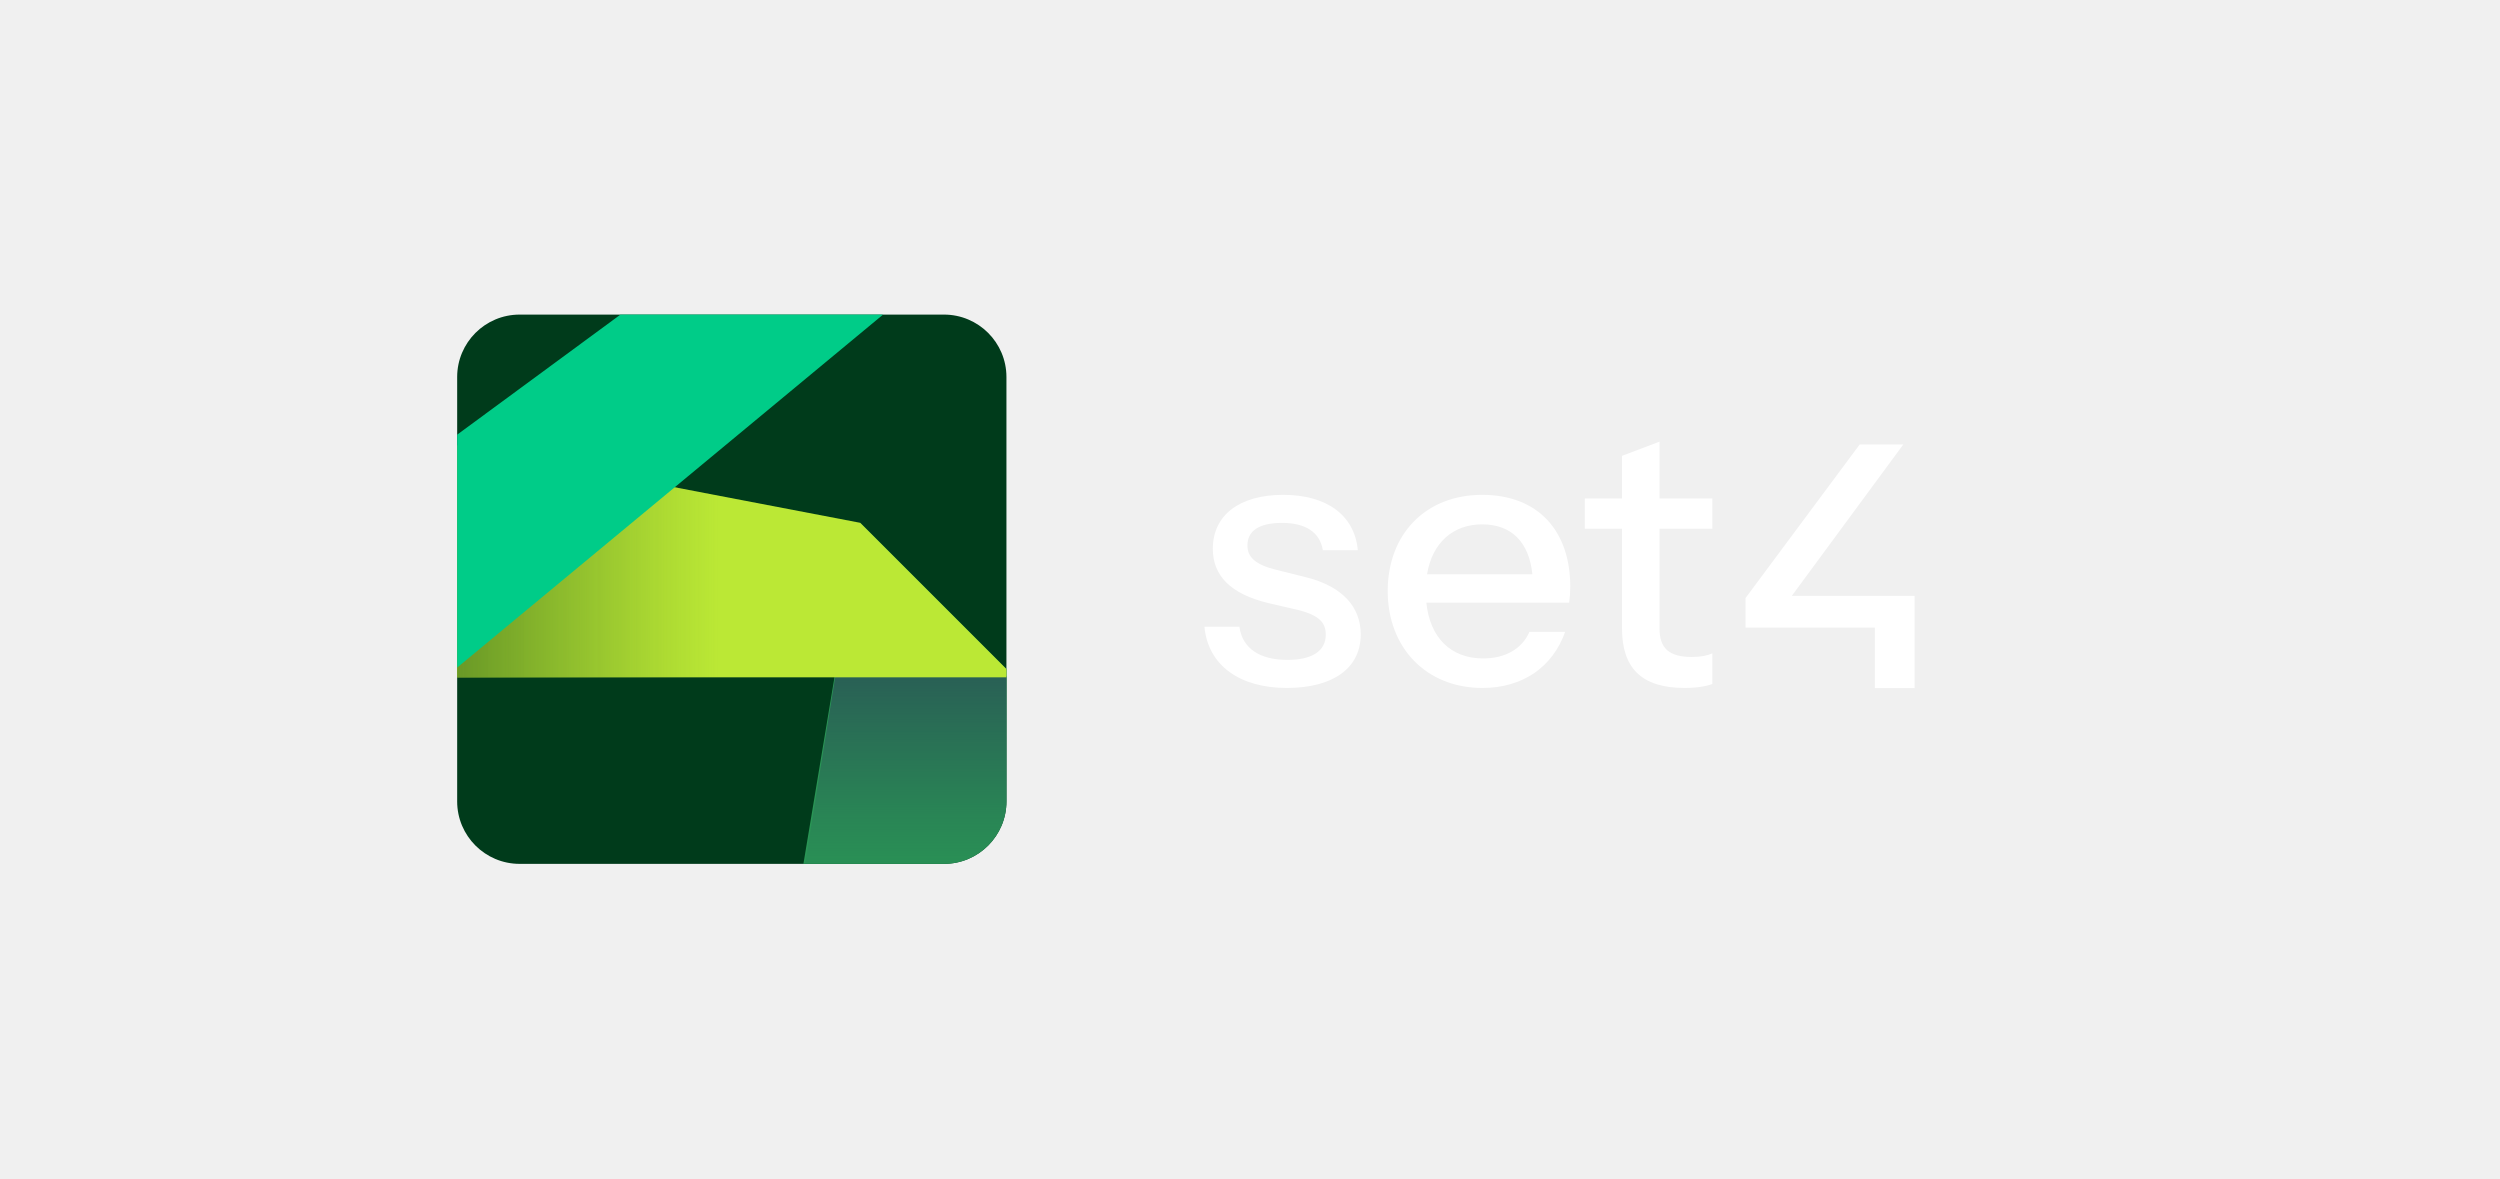
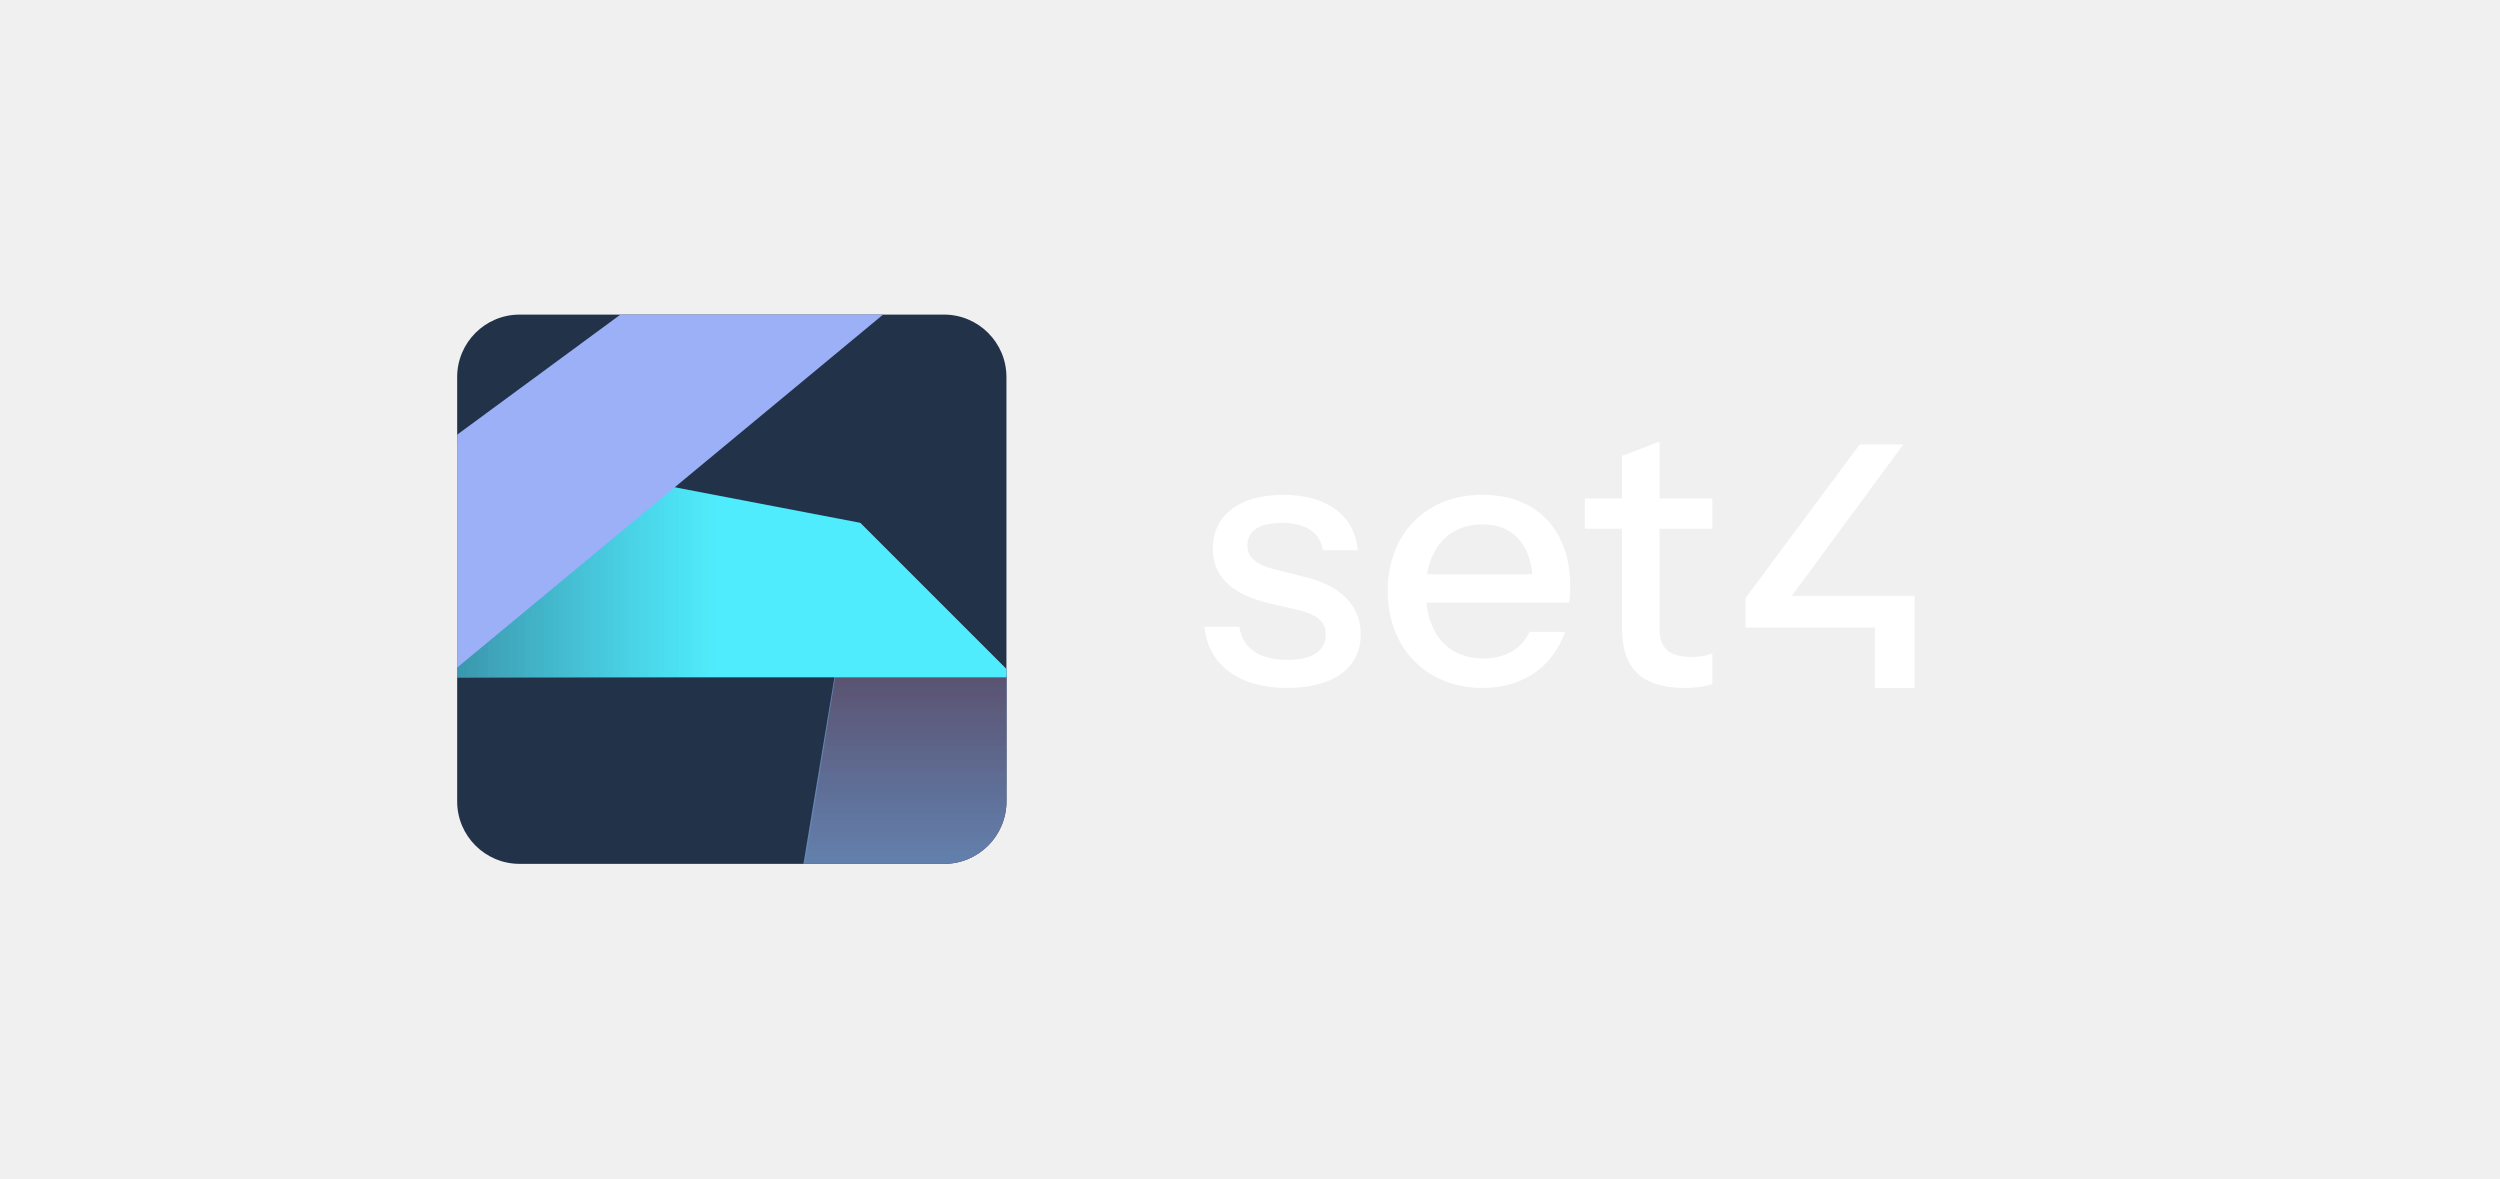
- <svg xmlns="http://www.w3.org/2000/svg" id="Layer_1" data-name="Layer 1" viewBox="0 0 686.13 323.42">
+ <svg xmlns="http://www.w3.org/2000/svg" id="Layer_1" data-name="Layer 1" viewBox="0 0 686.13 323.42" style="filter: hue-rotate(100deg);">
  <defs>
    <style>
      .cls-1 {
        fill: #003b1b;
      }

      .cls-2 {
        fill: #0c8;
      }

      .cls-3 {
        fill: url(#linear-gradient-2);
      }

      .cls-4 {
        fill: #299655;
      }

      .cls-5 {
        fill: url(#linear-gradient);
      }

      .cls-6 {
        fill: #bbe835;
      }

      .cls-7 {
        fill: #fff;
      }

      .cls-8 {
        clip-path: url(#clippath);
      }
    </style>
    <clipPath id="clippath">
      <rect class="cls-1" x="125.47" y="86.34" width="150.75" height="150.75" rx="17.15" ry="17.15" />
    </clipPath>
    <linearGradient id="linear-gradient" x1="56.25" y1="14133.68" x2="123.98" y2="14133.68" gradientTransform="translate(14382.67 122.08) rotate(90)" gradientUnits="userSpaceOnUse">
      <stop offset="0" stop-color="#295955" />
      <stop offset=".67" stop-color="#295955" stop-opacity=".28" />
      <stop offset=".99" stop-color="#295955" stop-opacity="0" />
    </linearGradient>
    <linearGradient id="linear-gradient-2" x1="122.23" y1="153.79" x2="197.87" y2="153.79" gradientUnits="userSpaceOnUse">
      <stop offset=".01" stop-color="#669626" />
      <stop offset=".37" stop-color="#669626" stop-opacity=".6" />
      <stop offset=".79" stop-color="#669626" stop-opacity=".17" />
      <stop offset=".99" stop-color="#669626" stop-opacity="0" />
    </linearGradient>
  </defs>
  <path class="cls-7" d="M330.56,172.01h9.6c.8,5.9,5.5,9.1,13.2,9.1,6.8,0,10.5-2.5,10.5-6.9,0-3.2-1.6-5.3-7.6-6.8l-8.2-1.9c-10.3-2.5-15.2-7.5-15.2-14.9,0-9.2,7.3-14.8,19.3-14.8s19.6,5.6,20.5,15.2h-9.6c-.8-4.9-4.7-7.5-11.2-7.5s-9.5,2.3-9.5,6.2c0,3.2,2.2,5.3,8,6.7l8.4,2.1c9.7,2.5,14.7,8.1,14.7,15.6,0,9.2-7.5,14.7-20.3,14.7s-21.6-6.1-22.6-16.8Z" />
  <path class="cls-7" d="M380.86,162.21c0-15.7,10.5-26.4,25.9-26.4s24.2,9.9,24.2,25.2c0,1.6-.1,2.9-.3,4.4h-39.2c1,9.6,6.7,15.3,15.6,15.3,5.9,0,10.6-2.5,12.7-7.3h9.8c-3.4,9.6-11.6,15.4-22.7,15.4-15.4,0-26-11-26-26.6ZM391.66,157.61h28.9c-.9-8.9-5.8-13.7-13.8-13.7s-13.7,5.1-15.1,13.7Z" />
  <path class="cls-7" d="M445.16,172.41v-27.3h-10.2v-8.3h10.2v-11.7l10.3-3.9v15.6h14.5v8.3h-14.5v27.4c0,5.4,2.6,7.8,8.9,7.8,2.4,0,4.3-.4,5.6-1v8.4c-1.5.6-4.2,1.1-7.6,1.1-12,0-17.2-5.6-17.2-16.4Z" />
  <polygon class="cls-7" points="491.76 163.54 522.37 121.98 510.4 121.98 479.06 164.14 479.06 172.24 514.56 172.24 514.56 188.84 525.46 188.84 525.46 172.24 525.46 163.54 514.96 163.54 491.76 163.54" />
  <g>
    <rect class="cls-1" x="125.47" y="86.34" width="150.75" height="150.75" rx="17.15" ry="17.15" />
    <g class="cls-8">
      <g>
        <polygon class="cls-4" points="278.49 185.9 236.07 143.48 218.27 250.49 278.49 250.49 278.49 185.9" />
        <polygon class="cls-5" points="219.49 246.07 230.44 178.33 278.49 185.9 278.49 246.07 219.49 246.07" />
        <polygon class="cls-6" points="236.07 143.48 278.49 185.9 122.23 185.9 122.23 121.68 236.07 143.48" />
        <polygon class="cls-3" points="197.87 185.9 122.23 185.9 122.23 121.68 197.87 136.16 197.87 185.9" />
        <polygon class="cls-2" points="248.78 28.61 122.23 121.68 122.23 156.83 122.23 185.9 248.78 81.02 248.78 28.61" />
      </g>
    </g>
  </g>
</svg>
